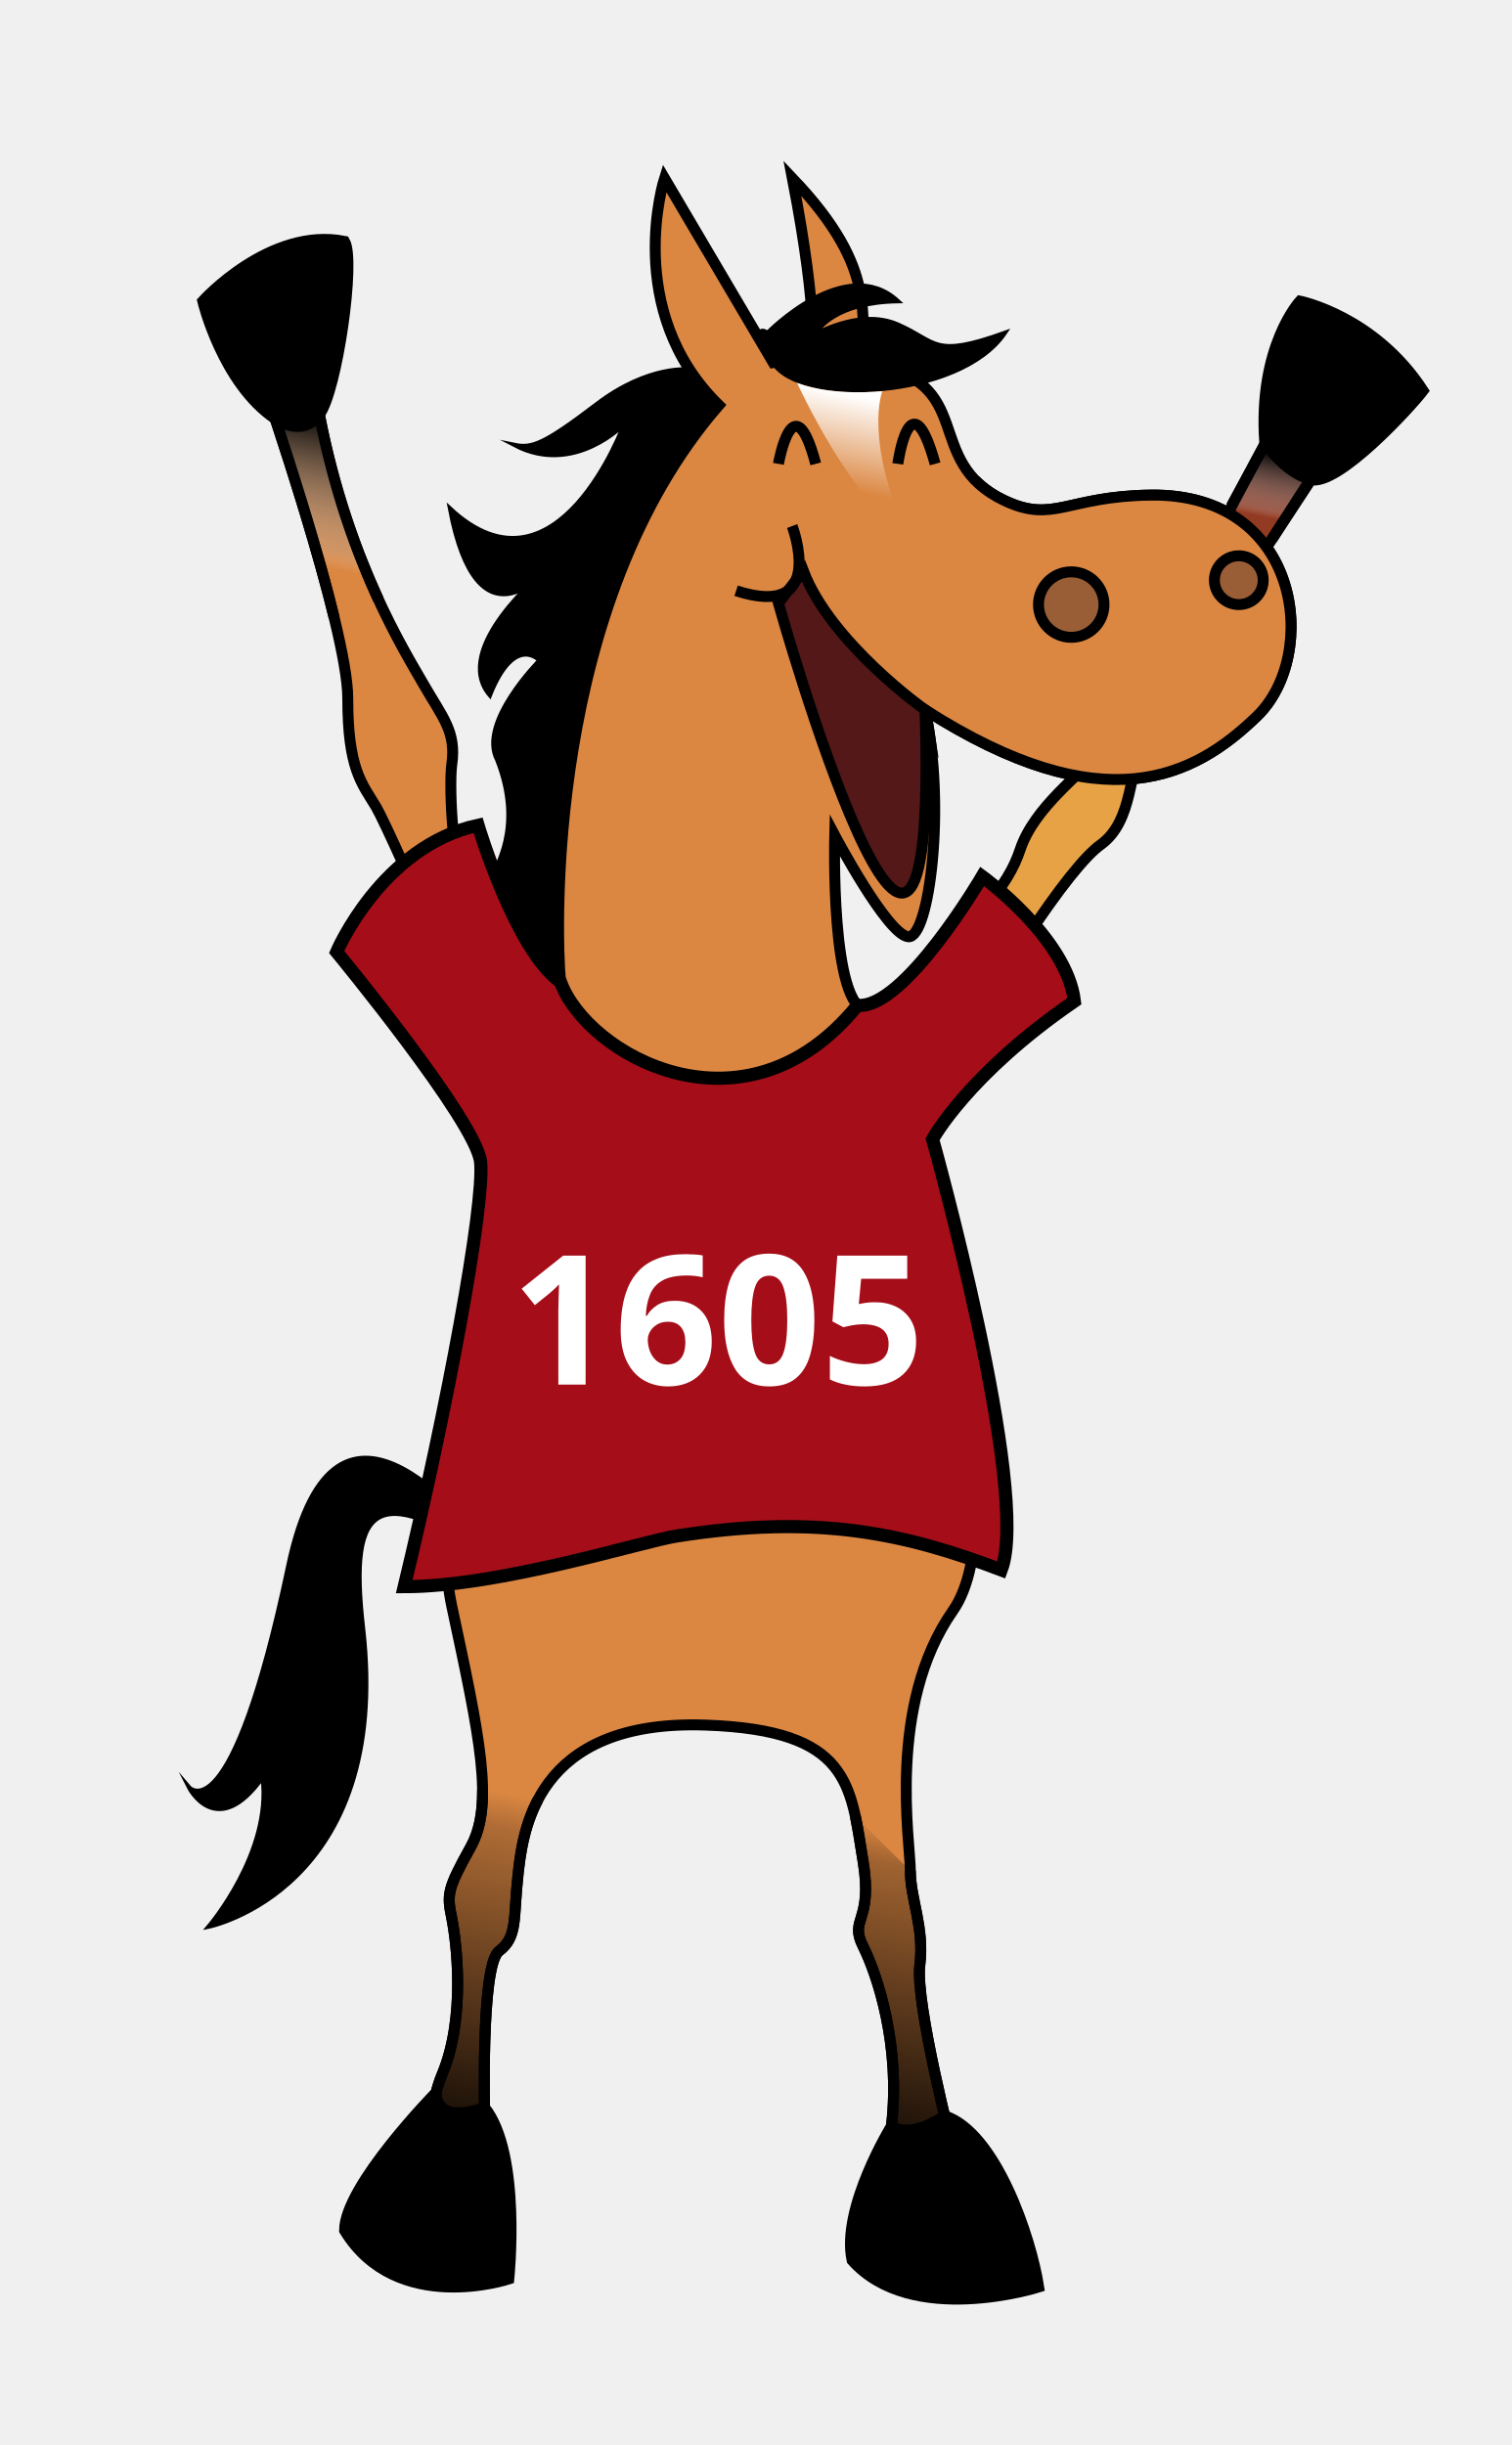
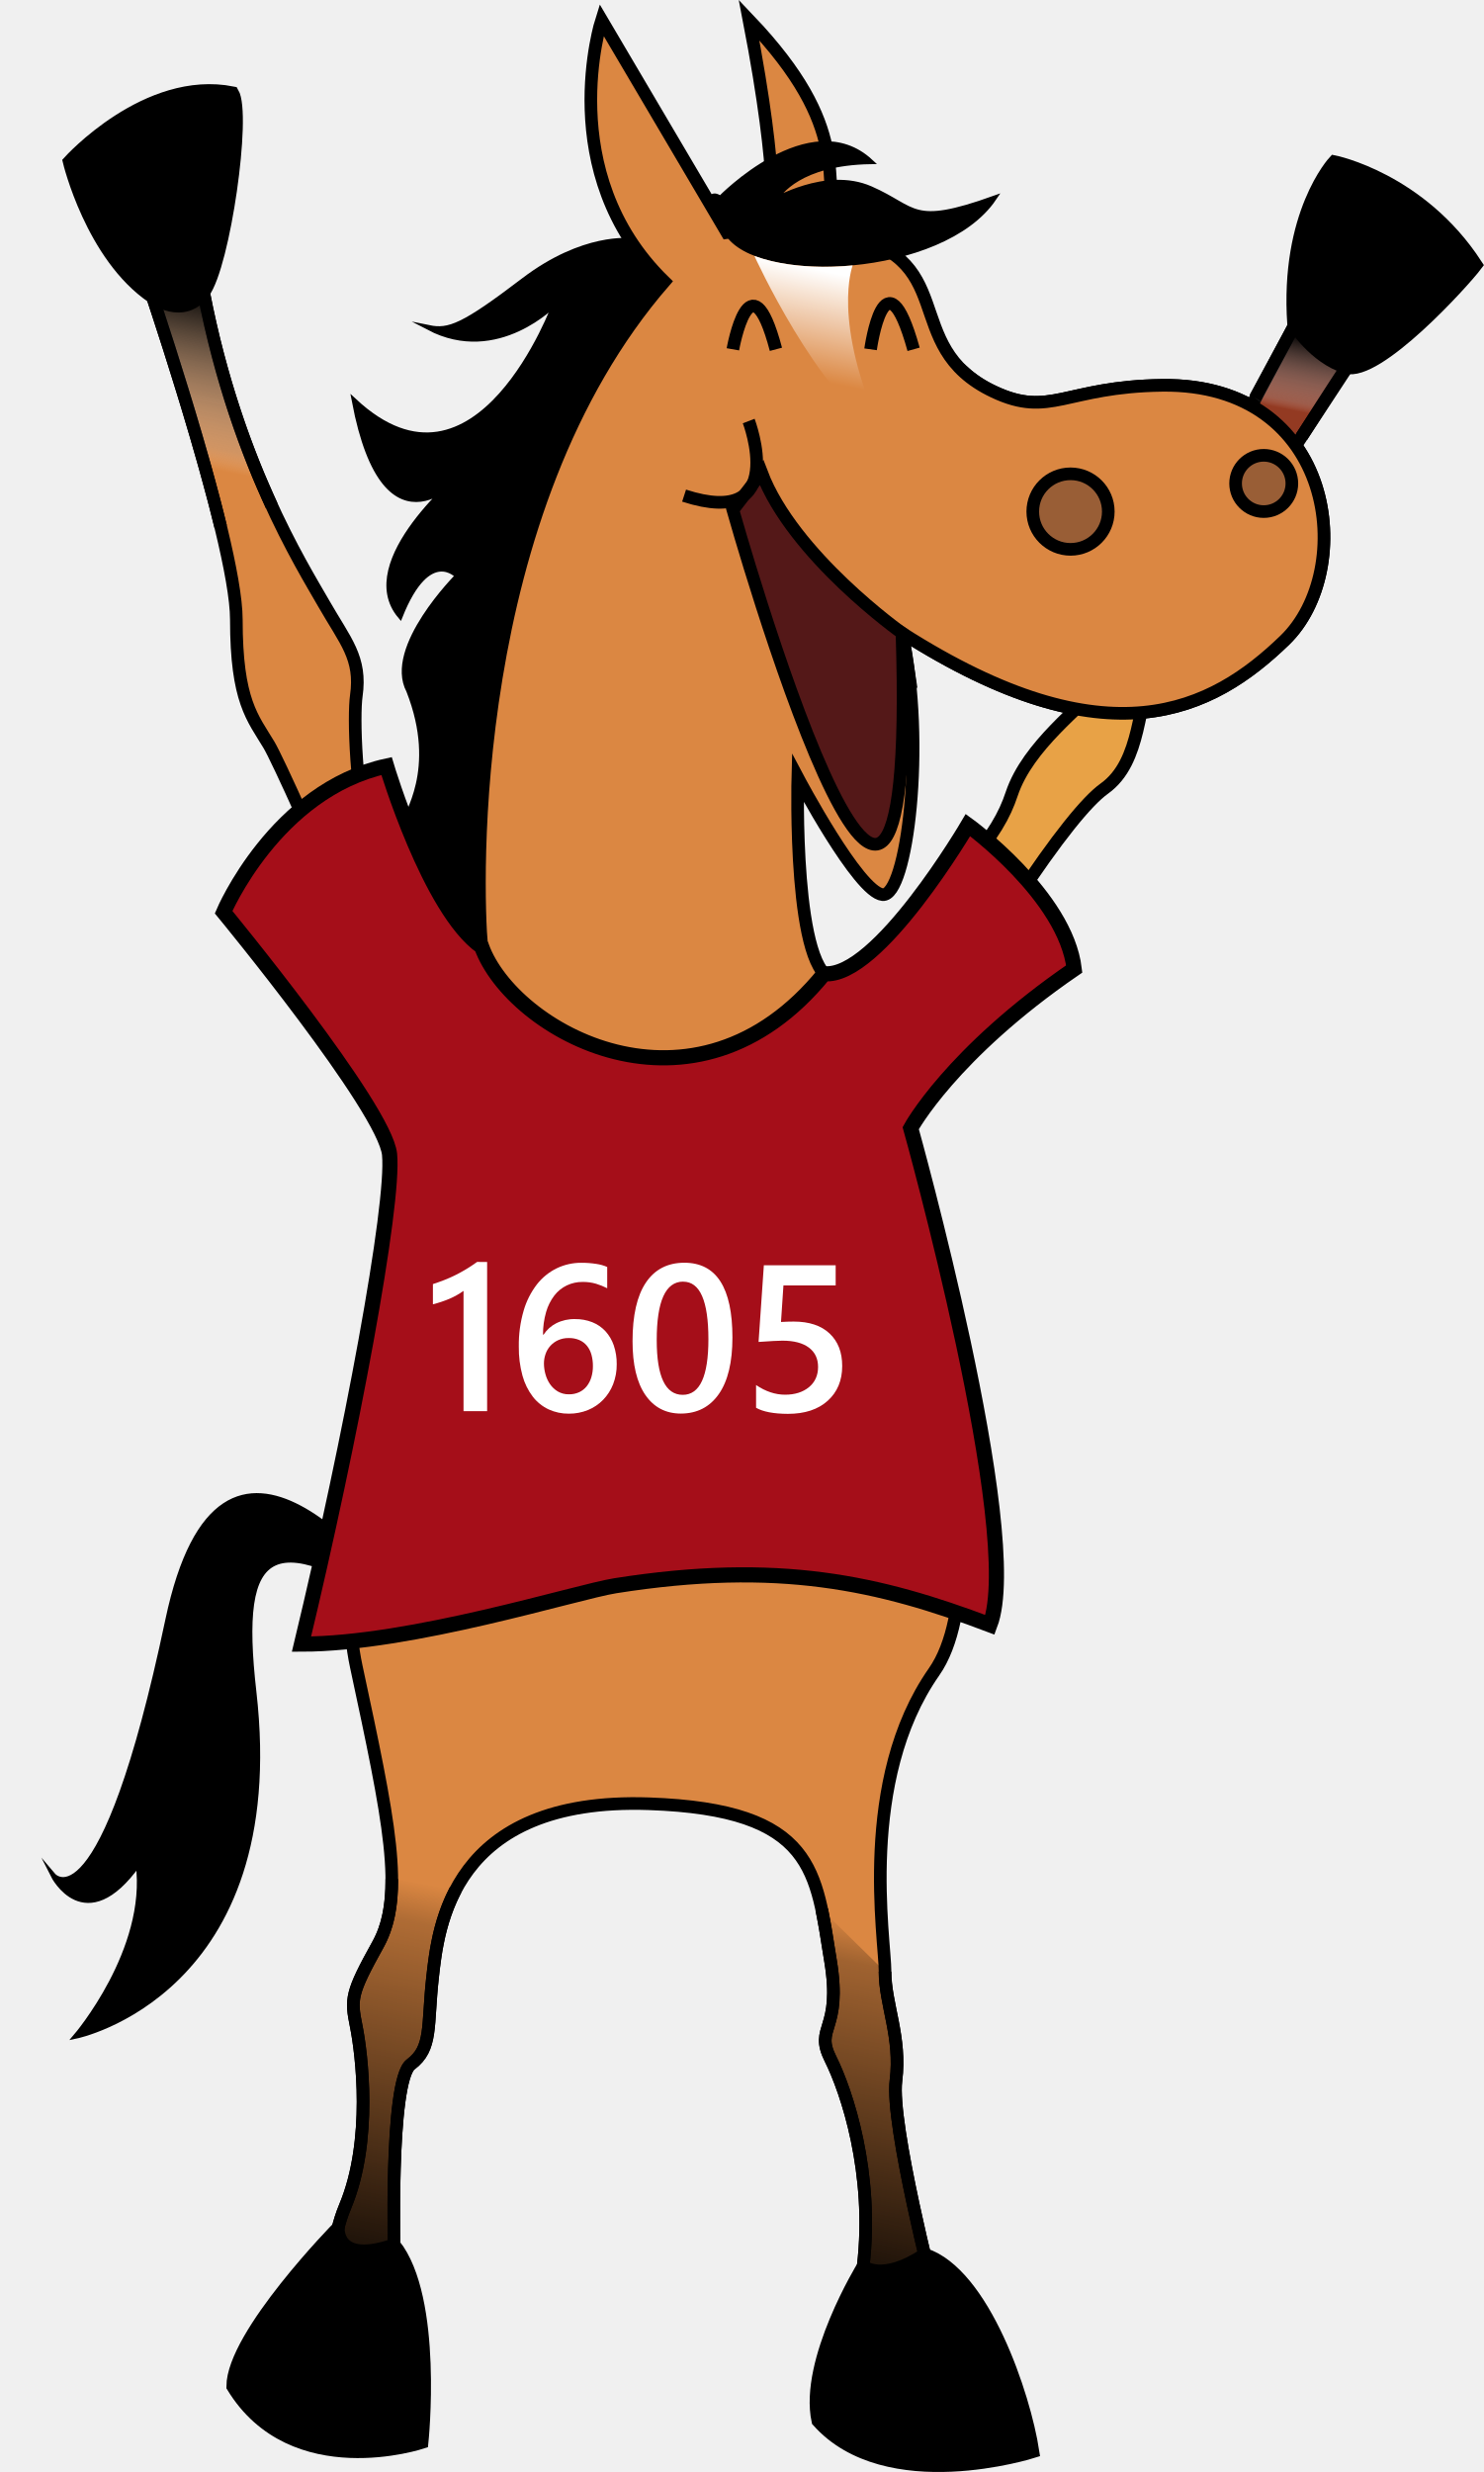
- <svg xmlns="http://www.w3.org/2000/svg" xmlns:xlink="http://www.w3.org/1999/xlink" id="_2nd_Place" data-name="2nd Place" viewBox="0 0 1380.55 2232.89">
+ <svg xmlns="http://www.w3.org/2000/svg" xmlns:xlink="http://www.w3.org/1999/xlink" viewBox="0 0 1175.3 1957.66">
  <defs>
-     <style>.cls-1,.cls-16{fill:#fff;}.cls-1,.cls-11,.cls-12,.cls-13,.cls-14,.cls-15,.cls-2,.cls-3,.cls-4,.cls-5,.cls-6,.cls-7,.cls-8,.cls-9{stroke:#000;stroke-miterlimit:10;}.cls-1,.cls-11,.cls-12,.cls-13,.cls-14,.cls-15,.cls-2,.cls-4,.cls-5,.cls-7,.cls-8,.cls-9{stroke-width:10px;}.cls-2{fill:#e8a246;}.cls-3{stroke-width:4px;}.cls-4{fill:#933a22;}.cls-5{fill:#db8742;}.cls-6{fill:#a50e19;stroke-width:12px;}.cls-7{fill:#541818;}.cls-8{fill:none;}.cls-9{fill:#995e36;}.cls-10{fill:url(#linear-gradient);}.cls-11{fill:url(#linear-gradient-2);}.cls-13{fill:url(#linear-gradient-3);}.cls-14{fill:url(#linear-gradient-4);}.cls-15{fill:url(#linear-gradient-5);}.cls-16{font-size:165px;font-family:Montserrat;font-weight:700;}</style>
-     <linearGradient id="linear-gradient" x1="766.79" y1="477.1" x2="791.73" y2="354.29" gradientUnits="userSpaceOnUse">
+     <style>.cls-1,.cls-16{fill:#fff;}.cls-1,.cls-11,.cls-12,.cls-13,.cls-14,.cls-15,.cls-2,.cls-3,.cls-4,.cls-5,.cls-6,.cls-7,.cls-8,.cls-9{stroke:#000;stroke-miterlimit:10;}.cls-1,.cls-11,.cls-12,.cls-13,.cls-14,.cls-15,.cls-2,.cls-4,.cls-5,.cls-7,.cls-8,.cls-9{stroke-width:10px;}.cls-2{fill:#e8a246;}.cls-3{stroke-width:4px;}.cls-4{fill:#933a22;}.cls-5{fill:#db8742;}.cls-6{fill:#a50e19;stroke-width:12px;}.cls-7{fill:#541818;}.cls-8{fill:none;}.cls-9{fill:#995e36;}.cls-10{fill:url(#linear-gradient);}.cls-11{fill:url(#linear-gradient-2);}.cls-13{fill:url(#linear-gradient-3);}.cls-14{fill:url(#linear-gradient-4);}.cls-15{fill:url(#linear-gradient-5);}</style>
+     <linearGradient id="linear-gradient" x1="636.39" y1="330.12" x2="661.33" y2="207.3" gradientUnits="userSpaceOnUse">
      <stop offset="0" stop-color="#fff" stop-opacity="0" />
      <stop offset="0.24" stop-color="#fff" stop-opacity="0" />
      <stop offset="0.93" stop-color="#fff" />
    </linearGradient>
-     <linearGradient id="linear-gradient-2" x1="397.32" y1="1978.21" x2="466.3" y2="1638.48" gradientUnits="userSpaceOnUse">
+     <linearGradient id="linear-gradient-2" x1="266.92" y1="1831.22" x2="335.9" y2="1491.49" gradientUnits="userSpaceOnUse">
      <stop offset="0" />
      <stop offset="0.91" stop-opacity="0.2" />
      <stop offset="1" stop-opacity="0" />
    </linearGradient>
-     <linearGradient id="linear-gradient-3" x1="788.63" y1="1993.99" x2="853.61" y2="1673.94" gradientUnits="userSpaceOnUse">
+     <linearGradient id="linear-gradient-3" x1="658.23" y1="1847" x2="723.21" y2="1526.96" gradientUnits="userSpaceOnUse">
      <stop offset="0" />
      <stop offset="0.89" stop-opacity="0.27" />
      <stop offset="1" stop-opacity="0" />
    </linearGradient>
-     <linearGradient id="linear-gradient-4" x1="270.54" y1="557.15" x2="318.43" y2="321.33" gradientUnits="userSpaceOnUse">
+     <linearGradient id="linear-gradient-4" x1="140.14" y1="410.16" x2="188.02" y2="174.34" gradientUnits="userSpaceOnUse">
      <stop offset="0.18" stop-color="#fff" stop-opacity="0" />
      <stop offset="0.25" stop-color="#b7b7b7" stop-opacity="0.28" />
      <stop offset="0.75" />
    </linearGradient>
-     <linearGradient id="linear-gradient-5" x1="1156.15" y1="491.72" x2="1177.06" y2="388.77" xlink:href="#linear-gradient-4" />
+     <linearGradient id="linear-gradient-5" x1="1025.75" y1="344.73" x2="1046.66" y2="241.79" xlink:href="#linear-gradient-4" />
  </defs>
-   <polyline class="cls-1" points="741.18 325.91 791.76 331.76 741.18 325.91 741.18 337.4 805.93 438.42 791.76 331.76 741.18 325.91" />
-   <path class="cls-2" d="M1148,654c57.56-55.64,40.69-203.62-97-201.88-76.81,1-88.8,26.13-133.38,5.1a94.21,94.21,0,0,1-23.91-15.69q-4.74,4.79-9.22,10c-8,10-18,11-30,13-4,1-7,7-12,11-2,1-5-1-6,0s1,5,0,6-4-1-6,0c-5,4-8,8-12,12-11,13-17,29-35,37-4,2,1,9-6,18-4,6,1,15-2,23-1,3-6,5-5,12h-6c1,17-6,36,12,48,1,1,0,4,0,6,16-1,29,8,42,17,3,2,9,0,12,2,3,1,5,4,12,6,2.69,0.77,4.49,3,6,5.54-1-6.74-2.26-13.37-3.66-19.83C1008.21,752.55,1090.39,709.66,1148,654Z" />
-   <path class="cls-3" d="M629.81,337.61S592.74,332.75,545,369.1s-59.07,40.64-75,37.36c54.52,28.52,100-19.18,100-19.18s-61.34,168.12-159,77.24c25,131.77,86.33,56.8,86.33,56.8s-86.33,70.43-50,113.59c22.72-56.8,45.44-31.81,45.44-31.81S436,659.89,454.16,694c25,63.61-4,99.15-2.27,103.52s36.23,172.4,36.23,172.4l98.82-112.45S650,537.13,651.67,532s4.83-162,4.83-162Z" />
-   <path class="cls-3" d="M466.67,1435.17s-1.86-2.19-5.2-5.81c-29.22-31.6-155-204-198.15.68-52.25,247.63-90.78,202.19-90.78,202.19s25.19,50,67.33-9.09c9,68.15-49.25,136.31-49.25,136.31s168.12-34.08,140.85-272.62C318,1369.07,344.4,1350.71,464.81,1433" />
-   <path class="cls-2" d="M1049.32,613.55c-0.1-3.56-.08-7.09,0-10.61-24.44,45-44.25,80.79-48.58,86.56-13,17.27-56.13,47.49-69.08,86.35C926.12,792.48,917.54,808,894,836l39.73,25.84c34.43-52.34,57.76-80.64,71.33-90.33,30.22-21.59,25.91-69.08,38.86-95,3.21-6.42,14.91-25.31,30.69-50.09C1064.72,625.49,1055.8,621.73,1049.32,613.55Z" />
-   <path class="cls-4" d="M1164.81,387.28s-66.89,126.14-115.48,215.66c-0.09,3.52-.11,7,0,10.61,6.48,8.18,15.4,11.94,25.29,12.91C1122.5,551.27,1208,421.82,1208,421.82Z" />
-   <path class="cls-5" d="M920.72,879.84c-42.23,64.2-83.09,137.53-80.72,163.7,4.32,47.49,90.67,341.08,30.22,427.43s-38.86,211.56-38.86,237.46,13,51.81,8.64,86.35,30.22,168.38,30.22,168.38L840,2002s-34.54,13-25.9-60.44-13-138.16-25.9-164.06,9.23-21.68,0-77.72c-11.5-69.82-11.5-119.8-143.82-124.35-157-5.39-167,98.44-171.35,137.3s0,56.13-17.27,69.08-13,155.43-13,155.43l-34.54,43.17s-25.91-34.54-4.32-86.35,13-120.89,8.64-142.48-4.32-25.91,17.27-64.76,8.64-99.3-17.27-220.19,51.81-349.72,60.44-388.57S356.44,758.58,343.49,737s-25.9-34.54-25.9-99.3-77.71-289.27-77.71-289.27,25.9-103.62,51.81,30.22,77.71,215.87,95,246.1,30.22,43.17,25.9,73.4,4.32,246.1,99.3,198.6c-4.32-47.49-13-345.4,144.64-526.73C568,283.66,606.85,162.77,606.85,162.77l99.3,168.38,35-5.24s7.68-32.62-17.5-163.14c82.27,86.3,58.49,126.78,68.08,169,103.07,16.25,48.53,89,125.85,125.48,44.59,21,56.57-4.13,133.38-5.1,137.65-1.74,154.52,146.23,97,201.88s-139.74,98.53-303.16-5.76c19.19,88.26,3.84,209.14-15.35,207.22s-67.16-92.58-67.16-92.58S758,922.64,792.51,922.64c19.75,0,57.86-35.3,89.29-72.8Z" />
-   <path class="cls-6" d="M436.56,753.65s33.95,113.92,75.31,143.08C536.19,963.39,680.2,1045,783.19,918.09,825.6,922.29,897,800.4,897,800.4s77.36,56,84.18,113.94c-97.69,67-129.5,126.09-129.5,126.09s90,321.72,62.76,393.29c-87.75-33.2-167.27-51.37-296.76-30.93-31,4.9-161.3,46.24-248.53,46.24,39.52-164.38,73.6-347.69,69.77-387.74-3.51-36.68-131.46-191.92-131.46-191.92S348.4,772.81,436.56,753.65Z" />
-   <path class="cls-7" d="M844.8,648.26s-86.21-61.06-111.2-126.95l-22.72,29.53S858.31,1075.09,844.8,648.26Z" />
-   <path class="cls-8" d="M723.43,480.42s32.88,86.33-51.18,59.07" />
-   <path class="cls-8" d="M710.87,423.62s13.63-77.24,34.08,0" />
-   <path class="cls-8" d="M819.92,423.62s11.36-81.79,34.08,0" />
-   <path class="cls-3" d="M701,304S772.21,230.8,819.92,275c-56.8,1-72.3,25.35-75,29.08s38.62-23.55,75-7.64,31.81,31.19,97.69,7.64c-40.89,60.51-188.09,66.73-211.45,27.11S701,304,701,304Z" />
-   <circle id="nostril_R" class="cls-9" cx="978.3" cy="552.13" r="29.91" />
-   <circle id="nostril_L" class="cls-9" cx="1131.32" cy="529.85" r="22.28" />
-   <path class="cls-10" d="M727.91,349.67S778,459.73,829,489.73c-40.5-88.5-23.22-132.59-23.22-132.59S762.7,362.55,727.91,349.67Z" />
-   <path class="cls-11" d="M491.27,1643.55c-13.71,26-16.47,53.13-18.26,69.19-4.32,38.86,0,56.13-17.27,69.08s-13,155.43-13,155.43l-34.54,43.17s-25.91-34.54-4.32-86.35,13-120.89,8.64-142.48-4.32-25.91,17.27-64.76c7.73-13.91,11-30.58,10.9-51.79" />
-   <path class="cls-12" d="M398.36,1910.85s-83.69,85.2-83.69,126.1c47.71,78.39,150,44.31,150,44.31s12-114-22.11-156.69C395.56,1941.09,398.36,1910.85,398.36,1910.85Z" />
-   <path class="cls-13" d="M781.26,1659.25c2.67,12.51,4.55,26.1,6.93,40.54,9.23,56-13,51.81,0,77.72s34.54,90.67,25.9,164.06S840,2002,840,2002l30.22-38.86S835.68,1829.31,840,1794.77s-8.64-60.44-8.64-86.35" />
-   <path class="cls-12" d="M814.09,1941.57s-46.15,74.93-35.93,122.64c54.53,61.35,170.41,24.41,170.41,24.41-6.82-44.86-39.22-141.34-85.94-156.35C828.87,1954.68,814.09,1941.57,814.09,1941.57Z" />
-   <path class="cls-14" d="M345.56,547.49c-19.25-41.8-40.19-98.08-53.88-168.85-25.9-133.84-51.81-30.22-51.81-30.22s43.4,125.37,65.33,215.77" />
-   <path class="cls-15" d="M1161.33,492.77c47.89-75.19,46.65-71,46.65-71l-43.17-34.54s8.29-14.58-40.3,74.94" />
-   <path class="cls-12" d="M251.32,382.42s24.19,18.11,40.36-3.78,33.21-141.17,23-158.21C246.5,206.8,185.16,275,185.16,275S203,349.77,251.32,382.42Z" />
-   <path class="cls-12" d="M1155,403.89s16.56,26.54,41.4,34,93-67.52,103.23-81.15C1255.3,288.59,1187.14,275,1187.14,275S1148.84,316.24,1155,403.89Z" />
-   <text class="cls-16" transform="translate(466.67 1264.5)">1605</text>
+   <g id="Layer_2" data-name="Layer 2">
+     <g id="_2nd_Place" data-name="2nd Place">
+       <polyline class="cls-1" points="610.78 178.92 661.36 184.77 610.78 178.92 610.78 190.41 675.53 291.43 661.36 184.77 610.78 178.92" />
+       <path class="cls-2" d="M1017.56,507c57.56-55.64,40.69-203.62-97-201.88-76.81,1-88.8,26.13-133.38,5.1a94.21,94.21,0,0,1-23.91-15.69q-4.74,4.79-9.22,10c-8,10-18,11-30,13-4,1-7,7-12,11-2,1-5-1-6,0s1,5,0,6-4-1-6,0c-5,4-8,8-12,12-11,13-17,29-35,37-4,2,1,9-6,18-4,6,1,15-2,23-1,3-6,5-5,12h-6c1,17-6,36,12,48,1,1,0,4,0,6,16-1,29,8,42,17,3,2,9,0,12,2,3,1,5,4,12,6,2.69.77,4.49,3,6,5.54-1-6.74-2.26-13.37-3.66-19.83C877.81,605.56,960,562.67,1017.56,507Z" />
+     </g>
+     <g id="_1st_Place" data-name="1st Place">
+       <path class="cls-3" d="M499.41,190.63s-37.07-4.87-84.78,31.48-59.07,40.64-75,37.36c54.52,28.52,100-19.18,100-19.18s-61.34,168.12-159,77.24c25,131.77,86.33,56.8,86.33,56.8s-86.33,70.43-50,113.59c22.72-56.8,45.44-31.81,45.44-31.81s-56.8,56.8-38.62,90.87c25,63.61-4,99.15-2.27,103.52s36.23,172.4,36.23,172.4l98.82-112.45s63-320.31,64.74-325.43,4.83-162,4.83-162Z" />
+       <path class="cls-3" d="M336.27,1288.19s-1.86-2.19-5.2-5.81c-29.22-31.6-155-204-198.15.68-52.25,247.63-90.78,202.19-90.78,202.19s25.19,50,67.33-9.09c9,68.15-49.25,136.31-49.25,136.31s168.12-34.08,140.85-272.62C187.62,1222.09,214,1203.72,334.41,1286" />
+       <path class="cls-2" d="M918.92,466.56c-.1-3.56-.08-7.09,0-10.61-24.44,45-44.25,80.79-48.58,86.56-13,17.27-56.13,47.49-69.08,86.35C795.72,645.5,787.13,661,763.6,689l39.73,25.84c34.43-52.34,57.76-80.64,71.33-90.33,30.22-21.59,25.91-69.08,38.86-95,3.21-6.42,14.91-25.31,30.69-50.09C934.32,478.5,925.4,474.74,918.92,466.56Z" />
+       <path class="cls-4" d="M1034.41,240.29S967.52,366.43,918.93,455.95c-.09,3.52-.11,7,0,10.61,6.48,8.18,15.4,11.94,25.29,12.91,47.89-75.19,133.37-204.65,133.37-204.65Z" />
+       <path class="cls-5" d="M790.31,732.85c-42.23,64.2-83.09,137.53-80.72,163.7,4.32,47.49,90.67,341.08,30.22,427.43S701,1535.53,701,1561.44s13,51.81,8.64,86.35,30.22,168.38,30.22,168.38L709.6,1855s-34.54,13-25.9-60.44-13-138.16-25.9-164.06,9.23-21.68,0-77.72C646.29,1483,646.29,1433,514,1428.46c-157-5.39-167,98.44-171.35,137.3s0,56.13-17.27,69.08-13,155.43-13,155.43l-34.54,43.17s-25.91-34.54-4.32-86.35,13-120.89,8.64-142.48-4.32-25.91,17.27-64.76,8.64-99.3-17.27-220.19S334,969.94,342.61,931.09,226,611.59,213.09,590s-25.9-34.54-25.9-99.3-77.71-289.27-77.71-289.27,25.9-103.62,51.81,30.22,77.71,215.87,95,246.1,30.22,43.17,25.9,73.4,4.32,246.1,99.3,198.6c-4.32-47.49-13-345.4,144.64-526.73C437.6,136.67,476.45,15.78,476.45,15.78l99.3,168.38,35-5.24s7.68-32.62-17.5-163.14c82.27,86.3,58.49,126.78,68.08,169,103.07,16.25,48.53,89,125.85,125.48,44.59,21,56.57-4.13,133.38-5.1,137.65-1.74,154.52,146.23,97,201.88s-139.74,98.53-303.16-5.76c19.19,88.26,3.84,209.14-15.35,207.22s-67.16-92.58-67.16-92.58-4.32,159.75,30.22,159.75c19.75,0,57.86-35.3,89.29-72.8Z" />
+       <path class="cls-6" d="M306.16,606.67s33.95,113.92,75.31,143.08C405.79,816.41,549.8,898,652.79,771.1c42.41,4.2,113.85-117.69,113.85-117.69s77.36,56,84.18,113.94c-97.69,67-129.5,126.09-129.5,126.09s90,321.72,62.76,393.29c-87.75-33.2-167.27-51.37-296.76-30.93-31,4.9-161.3,46.24-248.53,46.24,39.52-164.38,73.6-347.69,69.77-387.74-3.51-36.68-131.46-191.92-131.46-191.92S218,625.82,306.16,606.67Z" />
+       <path class="cls-7" d="M714.39,501.27s-86.21-61.06-111.2-126.95l-22.72,29.53S727.91,928.1,714.39,501.27Z" />
+       <path class="cls-8" d="M593,333.43s32.88,86.33-51.18,59.07" />
+       <path class="cls-8" d="M580.47,276.63s13.63-77.24,34.08,0" />
+       <path class="cls-8" d="M689.52,276.63s11.36-81.79,34.08,0" />
+       <path class="cls-3" d="M570.61,157.05S641.81,83.81,689.52,128c-56.8,1-72.3,25.35-75,29.08s38.62-23.55,75-7.64,31.81,31.19,97.69,7.64c-40.89,60.51-188.09,66.73-211.45,27.11S570.61,157.05,570.61,157.05Z" />
+       <circle id="nostril_R" class="cls-9" cx="847.9" cy="405.14" r="29.91" />
+       <circle id="nostril_L" class="cls-9" cx="1000.92" cy="382.86" r="22.28" />
+       <path class="cls-10" d="M597.51,202.68s50.08,110.06,101.07,140.06c-40.5-88.5-23.22-132.59-23.22-132.59S632.29,215.56,597.51,202.68Z" />
+       <path class="cls-11" d="M360.87,1496.56c-13.71,26-16.47,53.13-18.26,69.19-4.32,38.86,0,56.13-17.27,69.08s-13,155.43-13,155.43l-34.54,43.17s-25.91-34.54-4.32-86.35,13-120.89,8.64-142.48-4.32-25.91,17.27-64.76c7.73-13.91,11-30.58,10.9-51.79" />
+       <path class="cls-12" d="M268,1763.86s-83.69,85.2-83.69,126.1c47.71,78.39,150,44.31,150,44.31s12-114-22.11-156.69C265.15,1794.1,268,1763.86,268,1763.86Z" />
+       <path class="cls-13" d="M650.86,1512.27c2.67,12.51,4.55,26.1,6.93,40.54,9.23,56-13,51.81,0,77.72s34.54,90.67,25.9,164.06S709.6,1855,709.6,1855l30.22-38.86s-34.54-133.84-30.22-168.38-8.64-60.44-8.64-86.35" />
+       <path class="cls-12" d="M683.69,1794.58s-46.15,74.93-35.93,122.64c54.53,61.35,170.41,24.41,170.41,24.41-6.82-44.86-39.22-141.34-85.94-156.35C698.47,1807.7,683.69,1794.58,683.69,1794.58Z" />
+       <path class="cls-14" d="M215.16,400.5c-19.25-41.8-40.19-98.08-53.88-168.85-25.9-133.84-51.81-30.22-51.81-30.22s43.4,125.37,65.33,215.77" />
+       <path class="cls-15" d="M1030.93,345.79c47.89-75.19,46.65-71,46.65-71l-43.17-34.54s8.29-14.58-40.3,74.94" />
+       <path class="cls-12" d="M120.92,235.44s24.19,18.11,40.36-3.78,33.21-141.17,23-158.21C116.1,59.81,54.76,128,54.76,128S72.61,202.79,120.92,235.44Z" />
+       <path class="cls-12" d="M1024.58,256.91s16.56,26.54,41.4,34,93-67.52,103.23-81.15C1124.9,141.6,1056.74,128,1056.74,128S1018.44,169.25,1024.58,256.91Z" />
+       <text />
+     </g>
+     <g id="Text-_outline" data-name="Text- outline">
+       <path class="cls-16" d="M385.82,999.41v118.11H367.13v-95.23a59.56,59.56,0,0,1-10.92,6.16,90,90,0,0,1-13.33,4.47v-16q4.67-1.53,9-3.22t8.58-3.79q4.23-2.09,8.54-4.67t8.9-5.88Z" />
+       <path class="cls-16" d="M488.46,1080.37a42.51,42.51,0,0,1-2.86,15.87,37.21,37.21,0,0,1-7.94,12.37,35.46,35.46,0,0,1-12,8.06,39.43,39.43,0,0,1-15.11,2.86,37.52,37.52,0,0,1-16-3.38A34.24,34.24,0,0,1,422,1106.08a48.4,48.4,0,0,1-8.18-16.64,82.75,82.75,0,0,1-2.9-23.08,96.54,96.54,0,0,1,3.83-28.44,62.45,62.45,0,0,1,10.51-20.79,45,45,0,0,1,15.71-12.73,44.3,44.3,0,0,1,19.5-4.35,73.11,73.11,0,0,1,11.88.89,33,33,0,0,1,8.58,2.42v16.84a55.71,55.71,0,0,0-8.78-3.54,36.17,36.17,0,0,0-10.72-1.45,28.55,28.55,0,0,0-12.49,2.74,27.67,27.67,0,0,0-9.87,8,39.61,39.61,0,0,0-6.53,13.05,63.09,63.09,0,0,0-2.46,17.93h.48a26.09,26.09,0,0,1,10-9,31.68,31.68,0,0,1,14.87-3.3,36.18,36.18,0,0,1,13.66,2.46,28.66,28.66,0,0,1,10.39,7.09,31.82,31.82,0,0,1,6.65,11.28A44.87,44.87,0,0,1,488.46,1080.37Zm-18.85,1.53a33.25,33.25,0,0,0-1.17-9.1,19.6,19.6,0,0,0-3.54-7,16,16,0,0,0-6-4.55,20.39,20.39,0,0,0-8.42-1.61,19.7,19.7,0,0,0-8.5,1.73,18.65,18.65,0,0,0-9.91,11,22.58,22.58,0,0,0-1.25,7.41,32.09,32.09,0,0,0,1.17,8.42,25.82,25.82,0,0,0,3.58,7.86,20,20,0,0,0,6.16,5.84,16.71,16.71,0,0,0,8.9,2.3,18.69,18.69,0,0,0,8.14-1.69,16.62,16.62,0,0,0,5.92-4.67,21.13,21.13,0,0,0,3.63-7A29.94,29.94,0,0,0,469.61,1081.91Z" />
+       <path class="cls-16" d="M539.3,1119.45q-18,0-28.16-14.74T501,1062.09q0-30.61,10.55-46.33T542,1000q38.11,0,38.11,59.22,0,29.33-10.76,44.75T539.3,1119.45Zm1.85-104.5q-21,0-21,46.33,0,43.34,20.63,43.34,20.3,0,20.3-44.07Q561.05,1015,541.15,1015Z" />
+       <path class="cls-16" d="M598.84,1114.86v-18q11.36,7.66,23,7.65t18.93-6q7.17-6,7.17-16,0-9.83-7.29-15.31t-20.91-5.48q-4.67,0-18.93,1L605,1002h56.88v16H620.51l-1.93,28.92q5.56-.32,10.07-.32,18.37,0,28.4,9.43t10,25.78q0,17.16-11.48,27.51t-31.54,10.35Q607.14,1119.61,598.84,1114.86Z" />
+     </g>
+   </g>
</svg>
